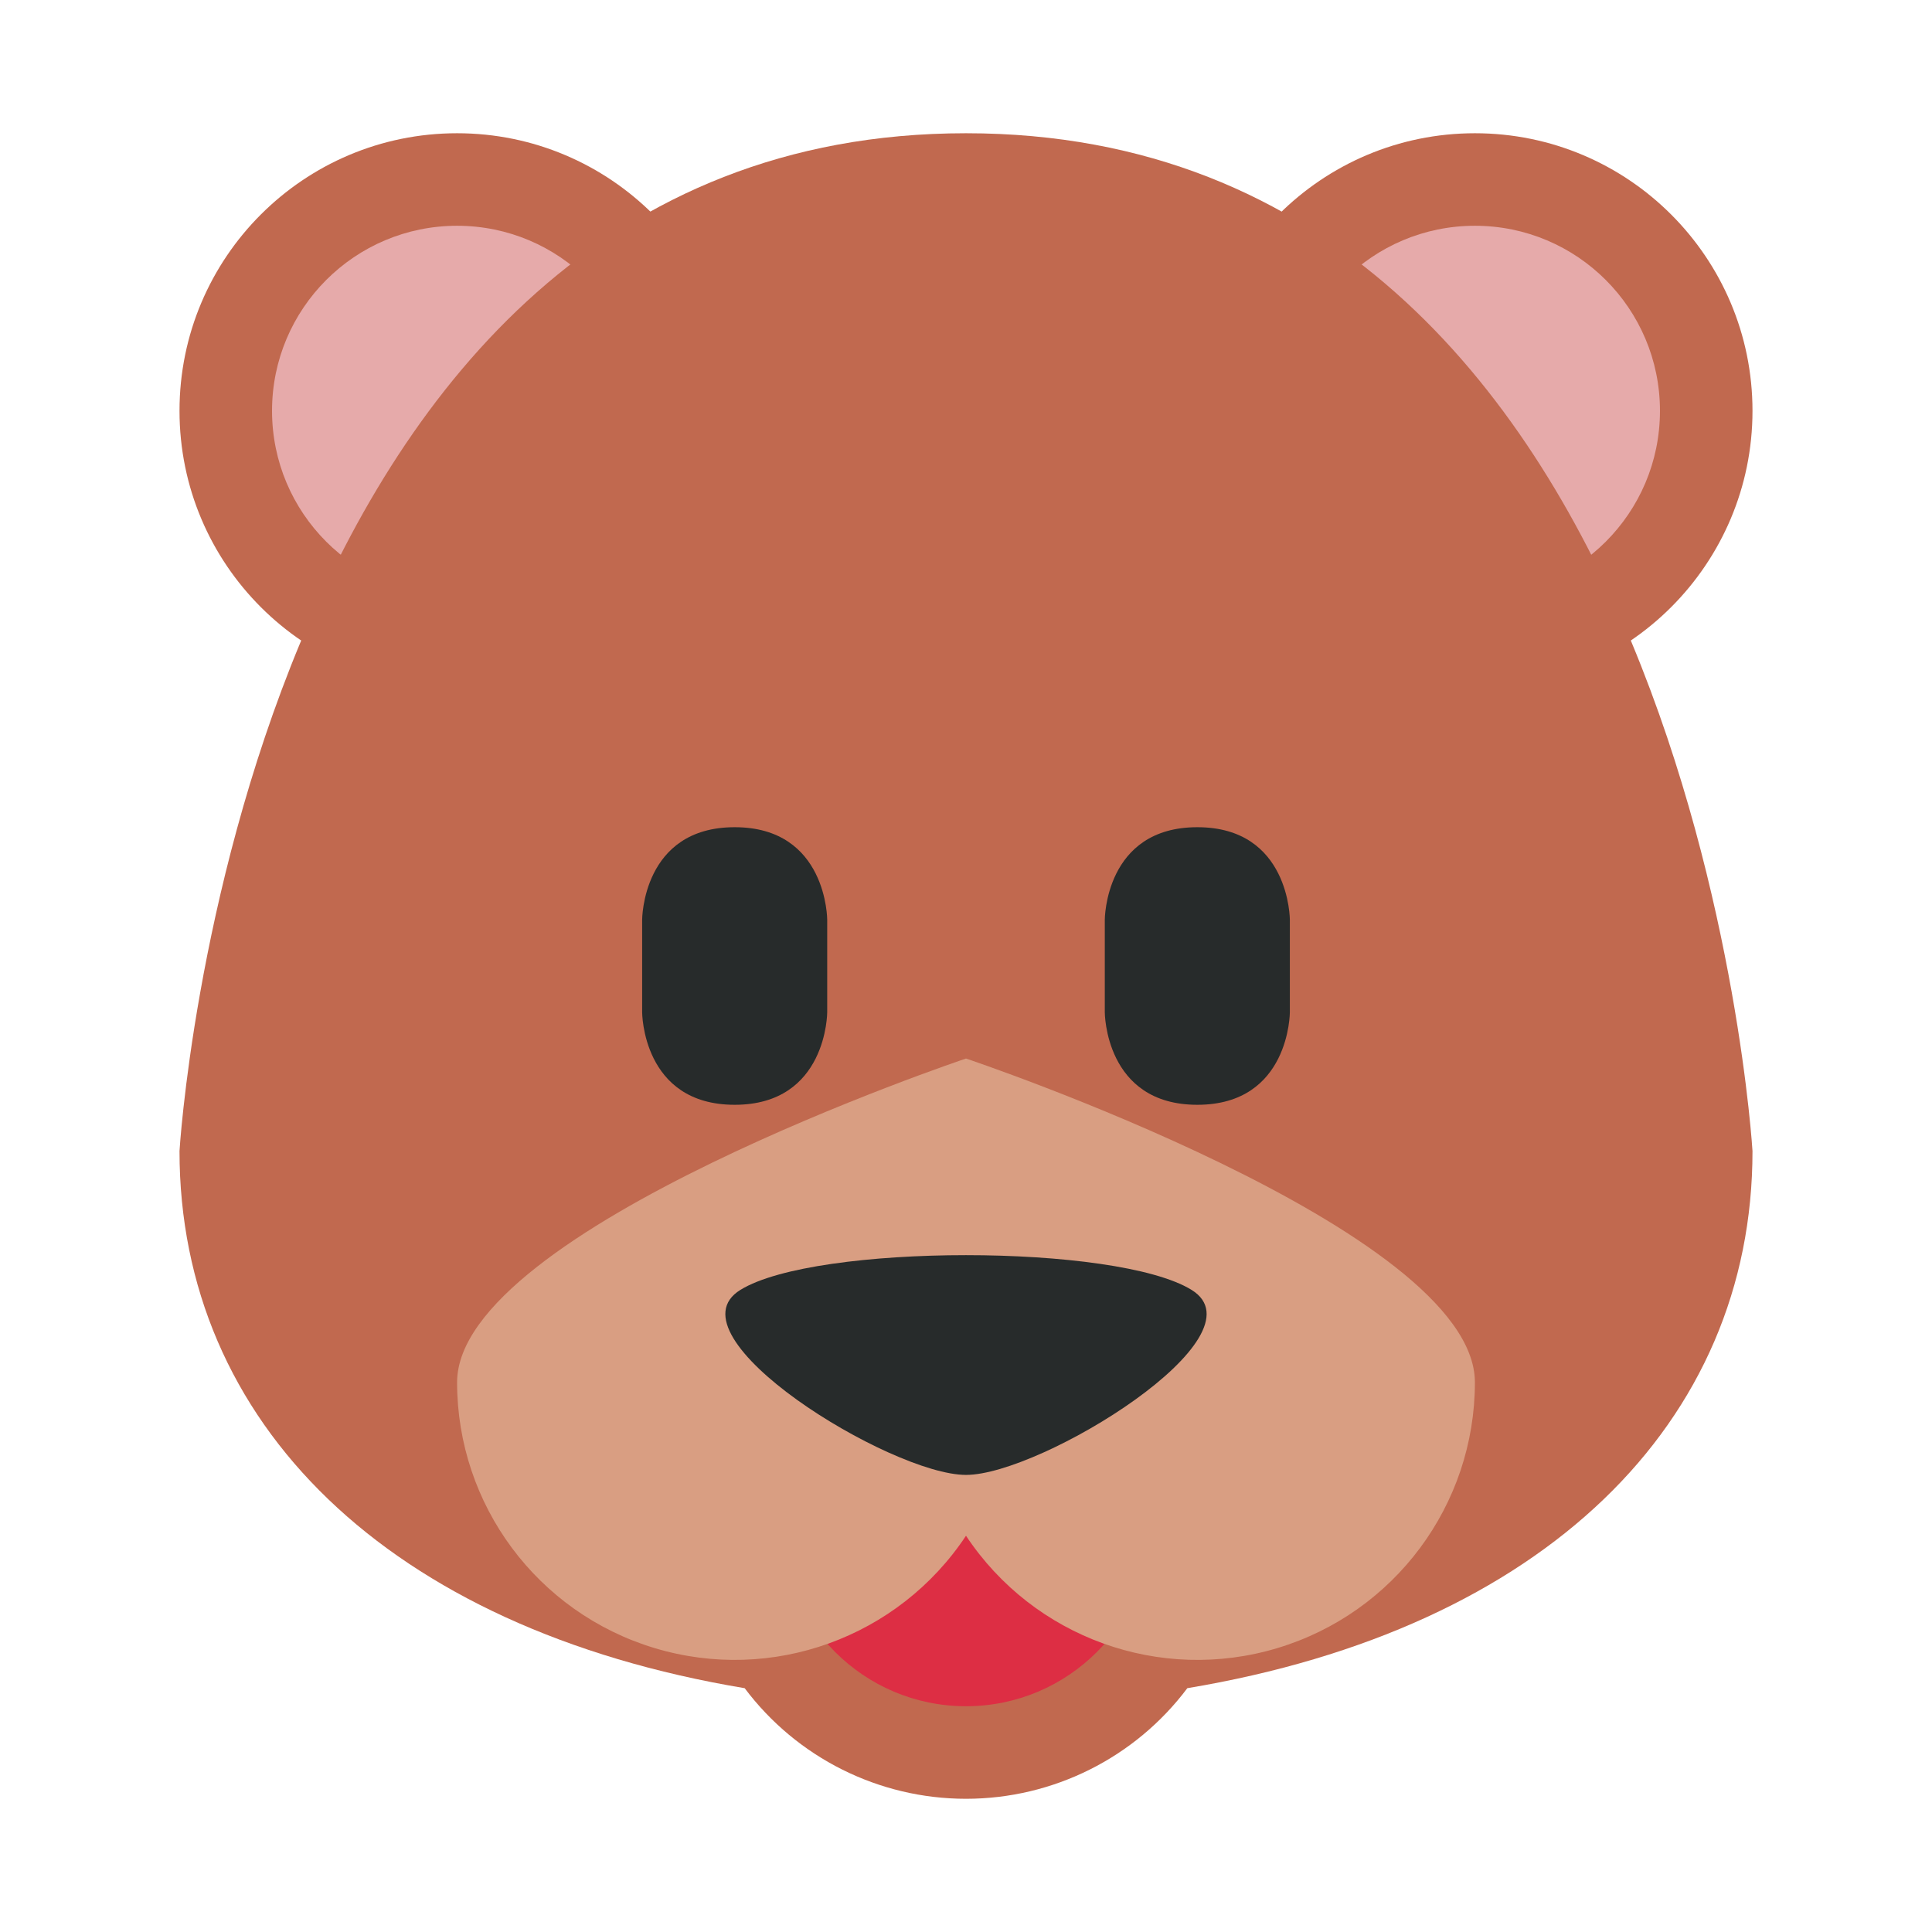
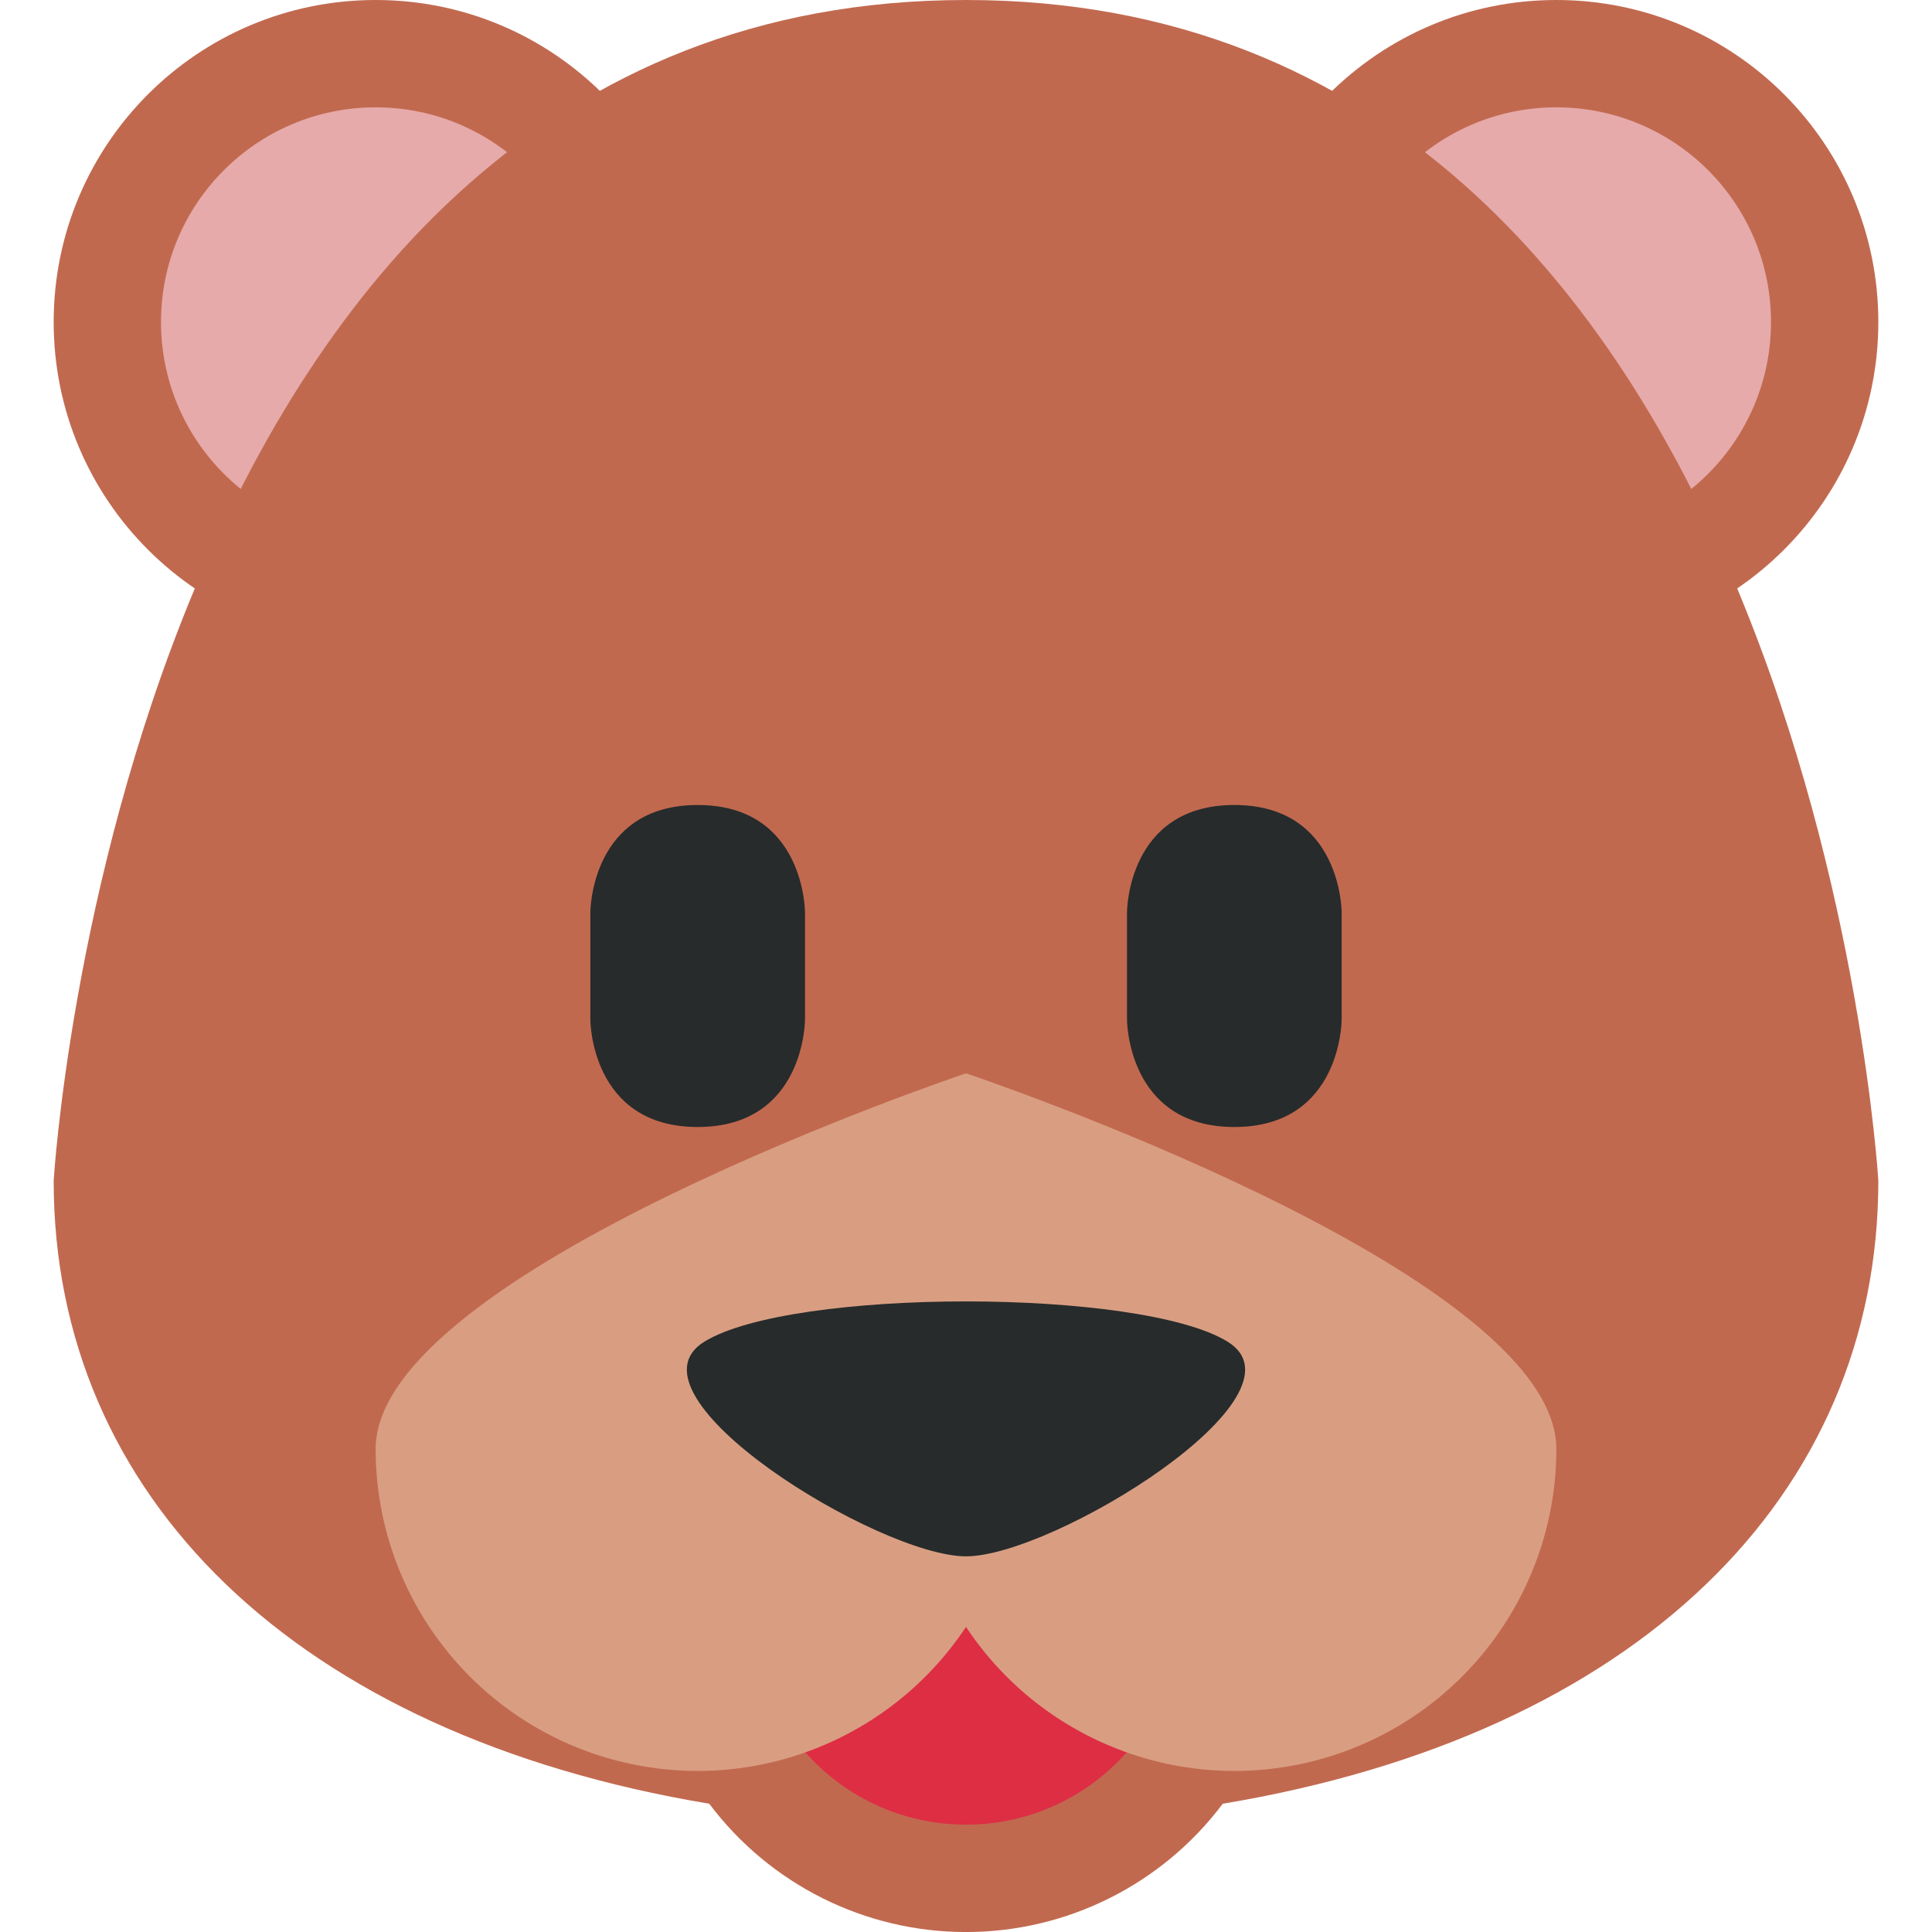
- <svg xmlns="http://www.w3.org/2000/svg" viewBox="-2.88 -2.88 41.76 41.76">
+ <svg xmlns="http://www.w3.org/2000/svg" viewBox="0 0 36 36">
  <circle cx="7" cy="6" r="6" fill="#C1694F" />
  <circle cx="29" cy="6" r="6" fill="#C1694F" />
  <circle cx="7" cy="6" r="4" fill="#E6AAAA" />
  <circle cx="29" cy="6" r="4" fill="#E6AAAA" />
  <path fill="#C1694F" d="M35 22S33.692 0 18 0 1 22 1 22c0 5.872 4.499 10.323 12.216 11.61a5.982 5.982 0 0 0 9.568 0C30.501 32.323 35 27.872 35 22" />
  <circle cx="18" cy="30" r="4" fill="#DD2E44" />
  <path fill="#D99E82" d="M18 20S7 23.687 7 27a6 6 0 0 0 11 3.315A6 6 0 0 0 29 27c0-3.313-11-7-11-7" />
  <path fill="#272B2B" d="M11 17s0-2 2-2 2 2 2 2v2s0 2-2 2-2-2-2-2zm10 0s0-2 2-2 2 2 2 2v2s0 2-2 2-2-2-2-2zm-7.875 8c-1.624 1 3.25 4 4.875 4s6.499-3 4.874-4-8.124-1-9.749 0" />
</svg>
